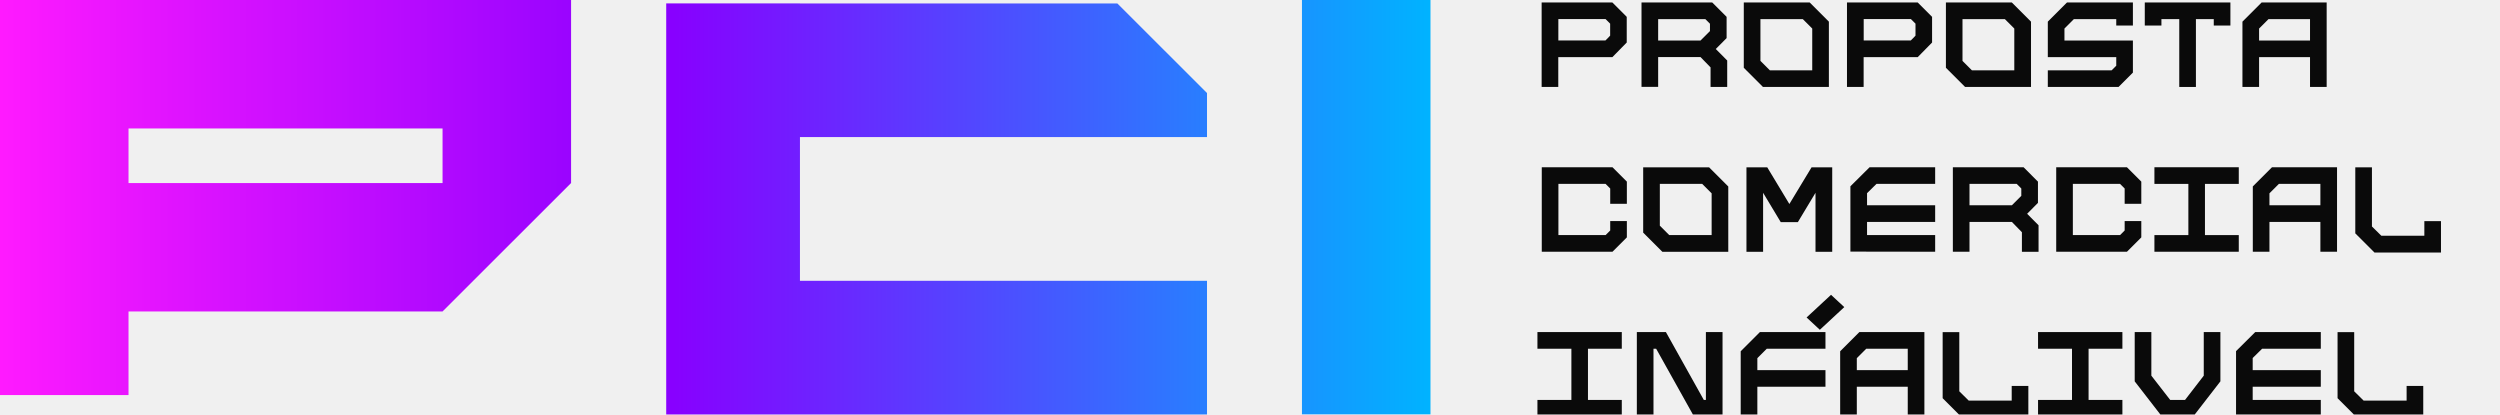
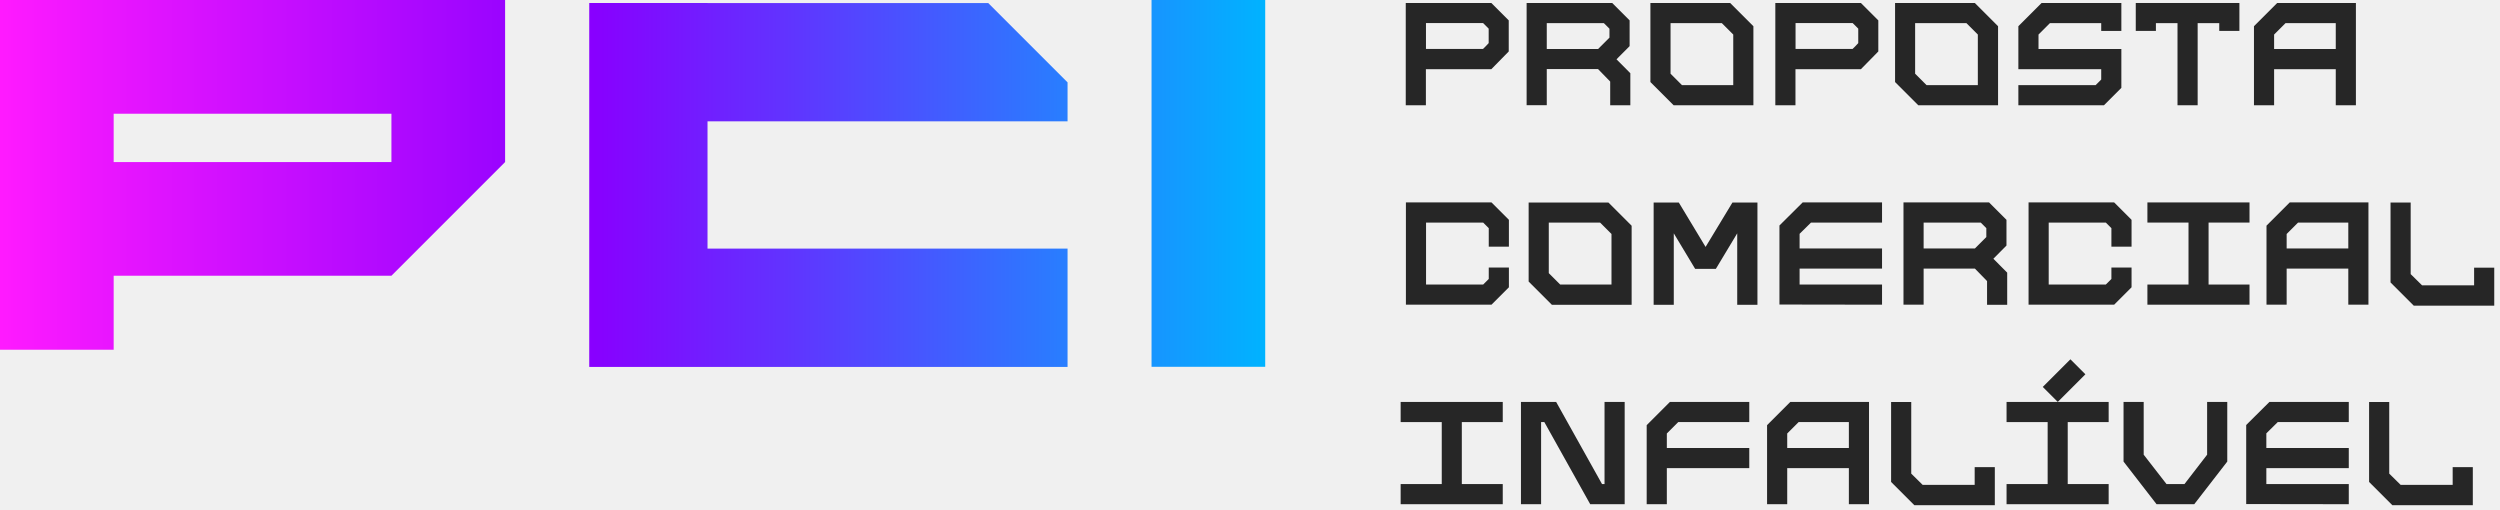
- <svg xmlns="http://www.w3.org/2000/svg" width="374" height="62" viewBox="0 0 374 62" fill="none">
-   <g clip-path="url(#clip0_4068_213)">
-     <path d="M194.773 0V61.986H214V0H194.773ZM66.22 0H19.227H0V59.102H19.227V46.592H66.206L85.433 27.384V0H66.206H66.22ZM66.22 27.384H19.227V19.222H66.206V27.384H66.22ZM119.672 0.506H99.665V62H180.568V42.012H119.672V20.507H180.568V13.918C175.327 8.681 172.399 5.756 167.158 0.52H119.672V0.506Z" fill="url(#paint0_linear_4068_213)" />
-     <path d="M243.359 6.36L241.209 8.55H233.119V13.01H230.629V0.37H241.209L243.359 2.52V6.37V6.36ZM240.169 6.06C240.309 5.93 240.449 5.79 240.589 5.64C240.729 5.49 240.819 5.39 240.879 5.33V3.54L240.189 2.85H233.129V6.05H240.169V6.06Z" fill="#0A0A0A" />
-     <path d="M258.39 9.05V13.01H255.9V10.08L254.4 8.54H248.06V13H245.57V0.37H256.15L258.3 2.52V5.7L256.68 7.33L258.4 9.06L258.39 9.05ZM254.4 6.06L255.81 4.65V3.55L255.12 2.86H248.06V6.06H254.4Z" fill="#0A0A0A" />
-     <path d="M273.601 3.24V13.01H263.741L260.871 10.14V0.37H270.731L273.601 3.24ZM264.771 10.52H271.111V4.27L269.701 2.86H263.361V9.11L264.771 10.52Z" fill="#0A0A0A" />
-     <path d="M289.039 6.36L286.889 8.55H278.799V13.01H276.309V0.37H286.889L289.039 2.52V6.37V6.36ZM285.849 6.06C285.989 5.93 286.129 5.79 286.269 5.64C286.409 5.49 286.499 5.39 286.559 5.33V3.54L285.869 2.85H278.809V6.05H285.849V6.06Z" fill="#0A0A0A" />
-     <path d="M303.839 3.24V13.01H293.979L291.109 10.14V0.37H300.969L303.839 3.24ZM294.999 10.52H301.339V4.27L299.929 2.86H293.589V9.11L294.999 10.52Z" fill="#0A0A0A" />
-     <path d="M319.082 0.37V3.82H316.592V2.86H310.252L308.842 4.27V6.06H319.082V10.86L316.932 13.01H306.352V10.52H315.902L316.592 9.83V8.55H306.352V3.24L309.222 0.37H319.082Z" fill="#0A0A0A" />
-     <path d="M333.669 0.37V3.82H331.179V2.86H328.509V13.01H326.019V2.86H323.349V3.82H320.859V0.37H333.679H333.669Z" fill="#0A0A0A" />
-     <path d="M348.069 0.37V13.01H345.579V8.55H337.959V13.01H335.469V3.24L338.339 0.37H348.079H348.069ZM345.579 6.06V2.86H339.369L337.959 4.27V6.06H345.579Z" fill="#0A0A0A" />
-     <path d="M240.888 28.201L240.198 27.511H233.138V35.17H240.198L240.888 34.48V33.071H243.378V35.511L241.228 37.66H230.648V25.02H241.228L243.378 27.171V30.491H240.888V28.201Z" fill="#0A0A0A" />
-     <path d="M258.55 27.9V37.67H248.69L245.82 34.8V25.03H255.68L258.55 27.9ZM249.72 35.17H256.06V28.92L254.65 27.51H248.31V33.76L249.72 35.17Z" fill="#0A0A0A" />
-     <path d="M274.09 37.67H271.6V28.84L268.96 33.23H266.4L263.76 28.84V37.67H261.27V25.03H264.38L267.69 30.52L271.01 25.03H274.1V37.67H274.09Z" fill="#0A0A0A" />
-     <path d="M279.31 30.71H289.5V33.2H279.31V35.17H289.5V37.66L276.82 37.641V27.87L279.69 25.02H289.5V27.511H280.72L279.31 28.901V30.71Z" fill="#0A0A0A" />
-     <path d="M304.968 33.711V37.67H302.478V34.74L300.978 33.2H294.638V37.66H292.148V25.02H302.728L304.878 27.171V30.351L303.258 31.98L304.978 33.711H304.968ZM300.978 30.71L302.388 29.3V28.201L301.698 27.511H294.638V30.71H300.978Z" fill="#0A0A0A" />
-     <path d="M317.849 28.201L317.159 27.511H310.099V35.17H317.159L317.849 34.48V33.071H320.339V35.511L318.189 37.66H307.609V25.02H318.189L320.339 27.171V30.491H317.849V28.201Z" fill="#0A0A0A" />
-     <path d="M334.921 25.02V27.511H329.861V35.17H334.921V37.66H322.301V35.17H327.381V27.511H322.301V25.02H334.921Z" fill="#0A0A0A" />
-     <path d="M349.62 25.02V37.66H347.13V33.2H339.51V37.66H337.02V27.89L339.89 25.02H349.63H349.62ZM347.13 30.71V27.511H340.92L339.51 28.921V30.71H347.13Z" fill="#0A0A0A" />
-     <path d="M365.172 33.08V37.78H355.222L352.352 34.91V25.03H354.842V33.88L356.252 35.27H362.682V33.08H365.172Z" fill="#0A0A0A" />
-     <path d="M242.62 49.68V52.17H237.56V59.83H242.62V62.32H230V59.83H235.08V52.17H230V49.68H242.62Z" fill="#0A0A0A" />
-     <path d="M257.691 49.68V62.32H253.431L247.761 52.17H247.361V62.32H244.871V49.68H249.221L254.891 59.83H255.201V49.68H257.691Z" fill="#0A0A0A" />
-     <path d="M273.09 49.68V52.17H264.31L262.9 53.58V55.37H273.09V57.86H262.9V62.32H260.41V52.55L263.28 49.68H273.09Z" fill="#0A0A0A" />
-     <path d="M287.889 49.68V62.32H285.399V57.86H277.779V62.32H275.289V52.55L278.159 49.68H287.899H287.889ZM285.399 55.37V52.17H279.189L277.779 53.58V55.37H285.399Z" fill="#0A0A0A" />
-     <path d="M303.441 57.74V62.44H293.491L290.621 59.57V49.69H293.111V58.54L294.521 59.93H300.951V57.74H303.441Z" fill="#0A0A0A" />
-     <path d="M317.511 49.68V52.17H312.451V59.83H317.511V62.32H304.891V59.83H309.971V52.17H304.891V49.68H317.511Z" fill="#0A0A0A" />
-     <path d="M332.172 49.68V57.05L328.092 62.32H323.432L319.352 57.05V49.68H321.842V56.2L324.662 59.83H326.882L329.682 56.2V49.68H332.172Z" fill="#0A0A0A" />
-     <path d="M337.002 55.37H347.192V57.86H337.002V59.83H347.192V62.32L334.512 62.3V52.53L337.382 49.68H347.192V52.17H338.412L337.002 53.56V55.37Z" fill="#0A0A0A" />
-     <path d="M362.519 57.74V62.44H352.569L349.699 59.57V49.69H352.189V58.54L353.599 59.93H360.029V57.74H362.519Z" fill="#0A0A0A" />
-     <path d="M275.905 45.943L273.922 44.103L270.266 47.495L272.249 49.335L275.905 45.943Z" fill="#0A0A0A" />
+ <svg xmlns="http://www.w3.org/2000/svg" width="309" height="63" viewBox="0 0 309 63" fill="none">
+   <g clip-path="url(#clip0_2070_727)">
+     <path d="M142.33 0V45.34H156.38V0H142.33ZM48.39 0H14.05H0V43.23H14.05V34.08H48.38C53.87 28.59 56.95 25.51 62.43 20.03V0H48.38H48.39ZM48.39 20.03H14.05V14.06H48.38V20.03H48.39ZM87.45 0.37H72.83V45.35H131.95V30.73H87.45V15H131.95V10.18C128.12 6.35 125.98 4.21 122.15 0.38H87.45V0.37Z" fill="url(#paint0_linear_2070_727)" />
+     <path d="M186.48 6.36L184.33 8.55H176.24V13.01H173.75V0.37H184.33L186.48 2.52V6.37V6.36ZM183.29 6.06C183.43 5.93 183.57 5.79 183.71 5.64C183.85 5.49 183.94 5.39 184 5.33V3.54L183.31 2.85H176.25V6.05H183.29V6.06Z" fill="#262626" />
+     <path d="M201.51 9.05V13.01H199.02V10.08L197.52 8.54H191.18V13H188.69V0.37H199.27L201.42 2.52V5.7L199.8 7.33L201.52 9.06L201.51 9.05ZM197.52 6.06L198.93 4.65V3.55L198.24 2.86H191.18V6.06H197.52Z" fill="#262626" />
+     <path d="M216.72 3.24V13.01H206.86L203.99 10.14V0.37H213.85L216.72 3.24ZM207.89 10.52H214.23V4.27L212.82 2.86H206.48V9.11L207.89 10.52Z" fill="#262626" />
+     <path d="M232.16 6.36L230.01 8.55H221.92V13.01H219.43V0.37H230.01L232.16 2.52V6.37V6.36ZM228.97 6.06C229.11 5.93 229.25 5.79 229.39 5.64C229.53 5.49 229.62 5.39 229.68 5.33V3.54L228.99 2.85H221.93V6.05H228.97V6.06Z" fill="#262626" />
+     <path d="M246.96 3.24V13.01H237.1L234.23 10.14V0.37H244.09L246.96 3.24ZM238.12 10.52H244.46V4.27L243.05 2.86H236.71V9.11L238.12 10.52Z" fill="#262626" />
+     <path d="M262.2 0.37V3.82H259.71V2.86H253.37L251.96 4.27V6.06H262.2V10.86L260.05 13.01H249.47V10.52H259.02L259.71 9.83V8.55H249.47V3.24L252.34 0.37H262.2Z" fill="#262626" />
+     <path d="M276.79 0.37V3.82H274.3V2.86H271.63V13.01H269.14V2.86H266.47V3.82H263.98V0.37H276.8H276.79Z" fill="#262626" />
+     <path d="M291.19 0.37V13.01H288.7V8.55H281.08V13.01H278.59V3.24L281.46 0.37H291.2H291.19ZM288.7 6.06V2.86H282.49L281.08 4.27V6.06H288.7Z" fill="#262626" />
+     <path d="M184.01 28.2L183.32 27.51H176.26V35.17H183.32L184.01 34.48V33.07H186.5V35.51L184.35 37.66H173.77V25.02H184.35L186.5 27.17V30.49H184.01V28.2Z" fill="#262626" />
+     <path d="M201.67 27.9V37.67H191.81L188.94 34.8V25.03H198.8L201.67 27.9ZM192.84 35.17H199.18V28.92L197.77 27.51H191.43V33.76L192.84 35.17Z" fill="#262626" />
+     <path d="M217.21 37.67H214.72V28.84L212.08 33.23H209.52L206.88 28.84V37.67H204.39V25.03H207.5L210.81 30.52L214.13 25.03H217.22V37.67H217.21Z" fill="#262626" />
+     <path d="M222.43 30.71H232.62V33.2H222.43V35.17H232.62V37.66L219.94 37.64V27.87L222.81 25.02H232.62V27.51H223.84L222.43 28.9V30.71Z" fill="#262626" />
+     <path d="M248.09 33.71V37.67H245.6V34.74L244.1 33.2H237.76V37.66H235.27V25.02H245.85L248 27.17V30.35L246.38 31.98L248.1 33.71H248.09ZM244.1 30.71L245.51 29.3V28.2L244.82 27.51H237.76V30.71H244.1Z" fill="#262626" />
+     <path d="M260.97 28.2L260.28 27.51H253.22V35.17H260.28L260.97 34.48V33.07H263.46V35.51L261.31 37.66H250.73V25.02H261.31L263.46 27.17V30.49H260.97V28.2Z" fill="#262626" />
+     <path d="M278.04 25.02V27.51H272.98V35.17H278.04V37.66H265.42V35.17H270.5V27.51H265.42V25.02H278.04Z" fill="#262626" />
+     <path d="M292.74 25.02V37.66H290.25V33.2H282.63V37.66H280.14V27.89L283.01 25.02H292.75H292.74ZM290.25 30.71V27.51H284.04L282.63 28.92V30.71H290.25Z" fill="#262626" />
+     <path d="M308.29 33.08V37.78H298.34L295.47 34.91V25.03H297.96V33.88L299.37 35.27H305.8V33.08H308.29Z" fill="#262626" />
+     <path d="M185.74 49.68V52.17H180.68V59.83H185.74V62.32H173.12V59.83H178.2V52.17H173.12V49.68H185.74Z" fill="#262626" />
+     <path d="M200.81 49.68V62.32H196.55L190.88 52.17H190.48V62.32H187.99V49.68H192.34L198.01 59.83H198.32V49.68H200.81Z" fill="#262626" />
+     <path d="M216.21 49.68V52.17H207.43L206.02 53.58V55.37H216.21V57.86H206.02V62.32H203.53V52.55L206.4 49.68H216.21Z" fill="#262626" />
+     <path d="M231.01 49.68V62.32H228.52V57.86H220.9V62.32H218.41V52.55L221.28 49.68H231.02H231.01ZM228.52 55.37V52.17H222.31L220.9 53.58V55.37H228.52Z" fill="#262626" />
+     <path d="M246.56 57.74V62.44H236.61L233.74 59.57V49.69H236.23V58.54L237.64 59.93H244.07V57.74H246.56Z" fill="#262626" />
+     <path d="M260.63 49.68V52.17H255.57V59.83H260.63V62.32H248.01V59.83H253.09V52.17H248.01V49.68H260.63Z" fill="#262626" />
+     <path d="M275.29 49.68V57.05L271.21 62.32H266.55L262.47 57.05V49.68H264.96V56.2L267.78 59.83H270L272.8 56.2V49.68H275.29Z" fill="#262626" />
+     <path d="M280.12 55.37H290.31V57.86H280.12V59.83H290.31V62.32L277.63 62.3V52.53L280.5 49.68H290.31V52.17H281.53L280.12 53.56V55.37Z" fill="#262626" />
+     <path d="M305.64 57.74V62.44H295.69L292.82 59.57V49.69H295.31V58.54L296.72 59.93H303.15V57.74H305.64Z" fill="#262626" />
+     <path d="M257.755 46.262L255.902 44.409L252.487 47.824L254.34 49.677L257.755 46.262Z" fill="#262626" />
  </g>
  <defs>
-     <linearGradient id="paint0_linear_4068_213" x1="0" y1="30.993" x2="214.014" y2="30.993" gradientUnits="userSpaceOnUse">
+     <linearGradient id="paint0_linear_2070_727" x1="0" y1="22.67" x2="156.39" y2="22.67" gradientUnits="userSpaceOnUse">
      <stop stop-color="#FF1AFF" />
      <stop offset="0.47" stop-color="#8800FF" />
      <stop offset="1" stop-color="#00B3FF" />
    </linearGradient>
-     <clipPath id="clip0_4068_213">
-       <rect width="374" height="62" fill="white" />
+     <clipPath id="clip0_2070_727">
+       <rect width="308.29" height="62.43" fill="white" />
    </clipPath>
  </defs>
</svg>
